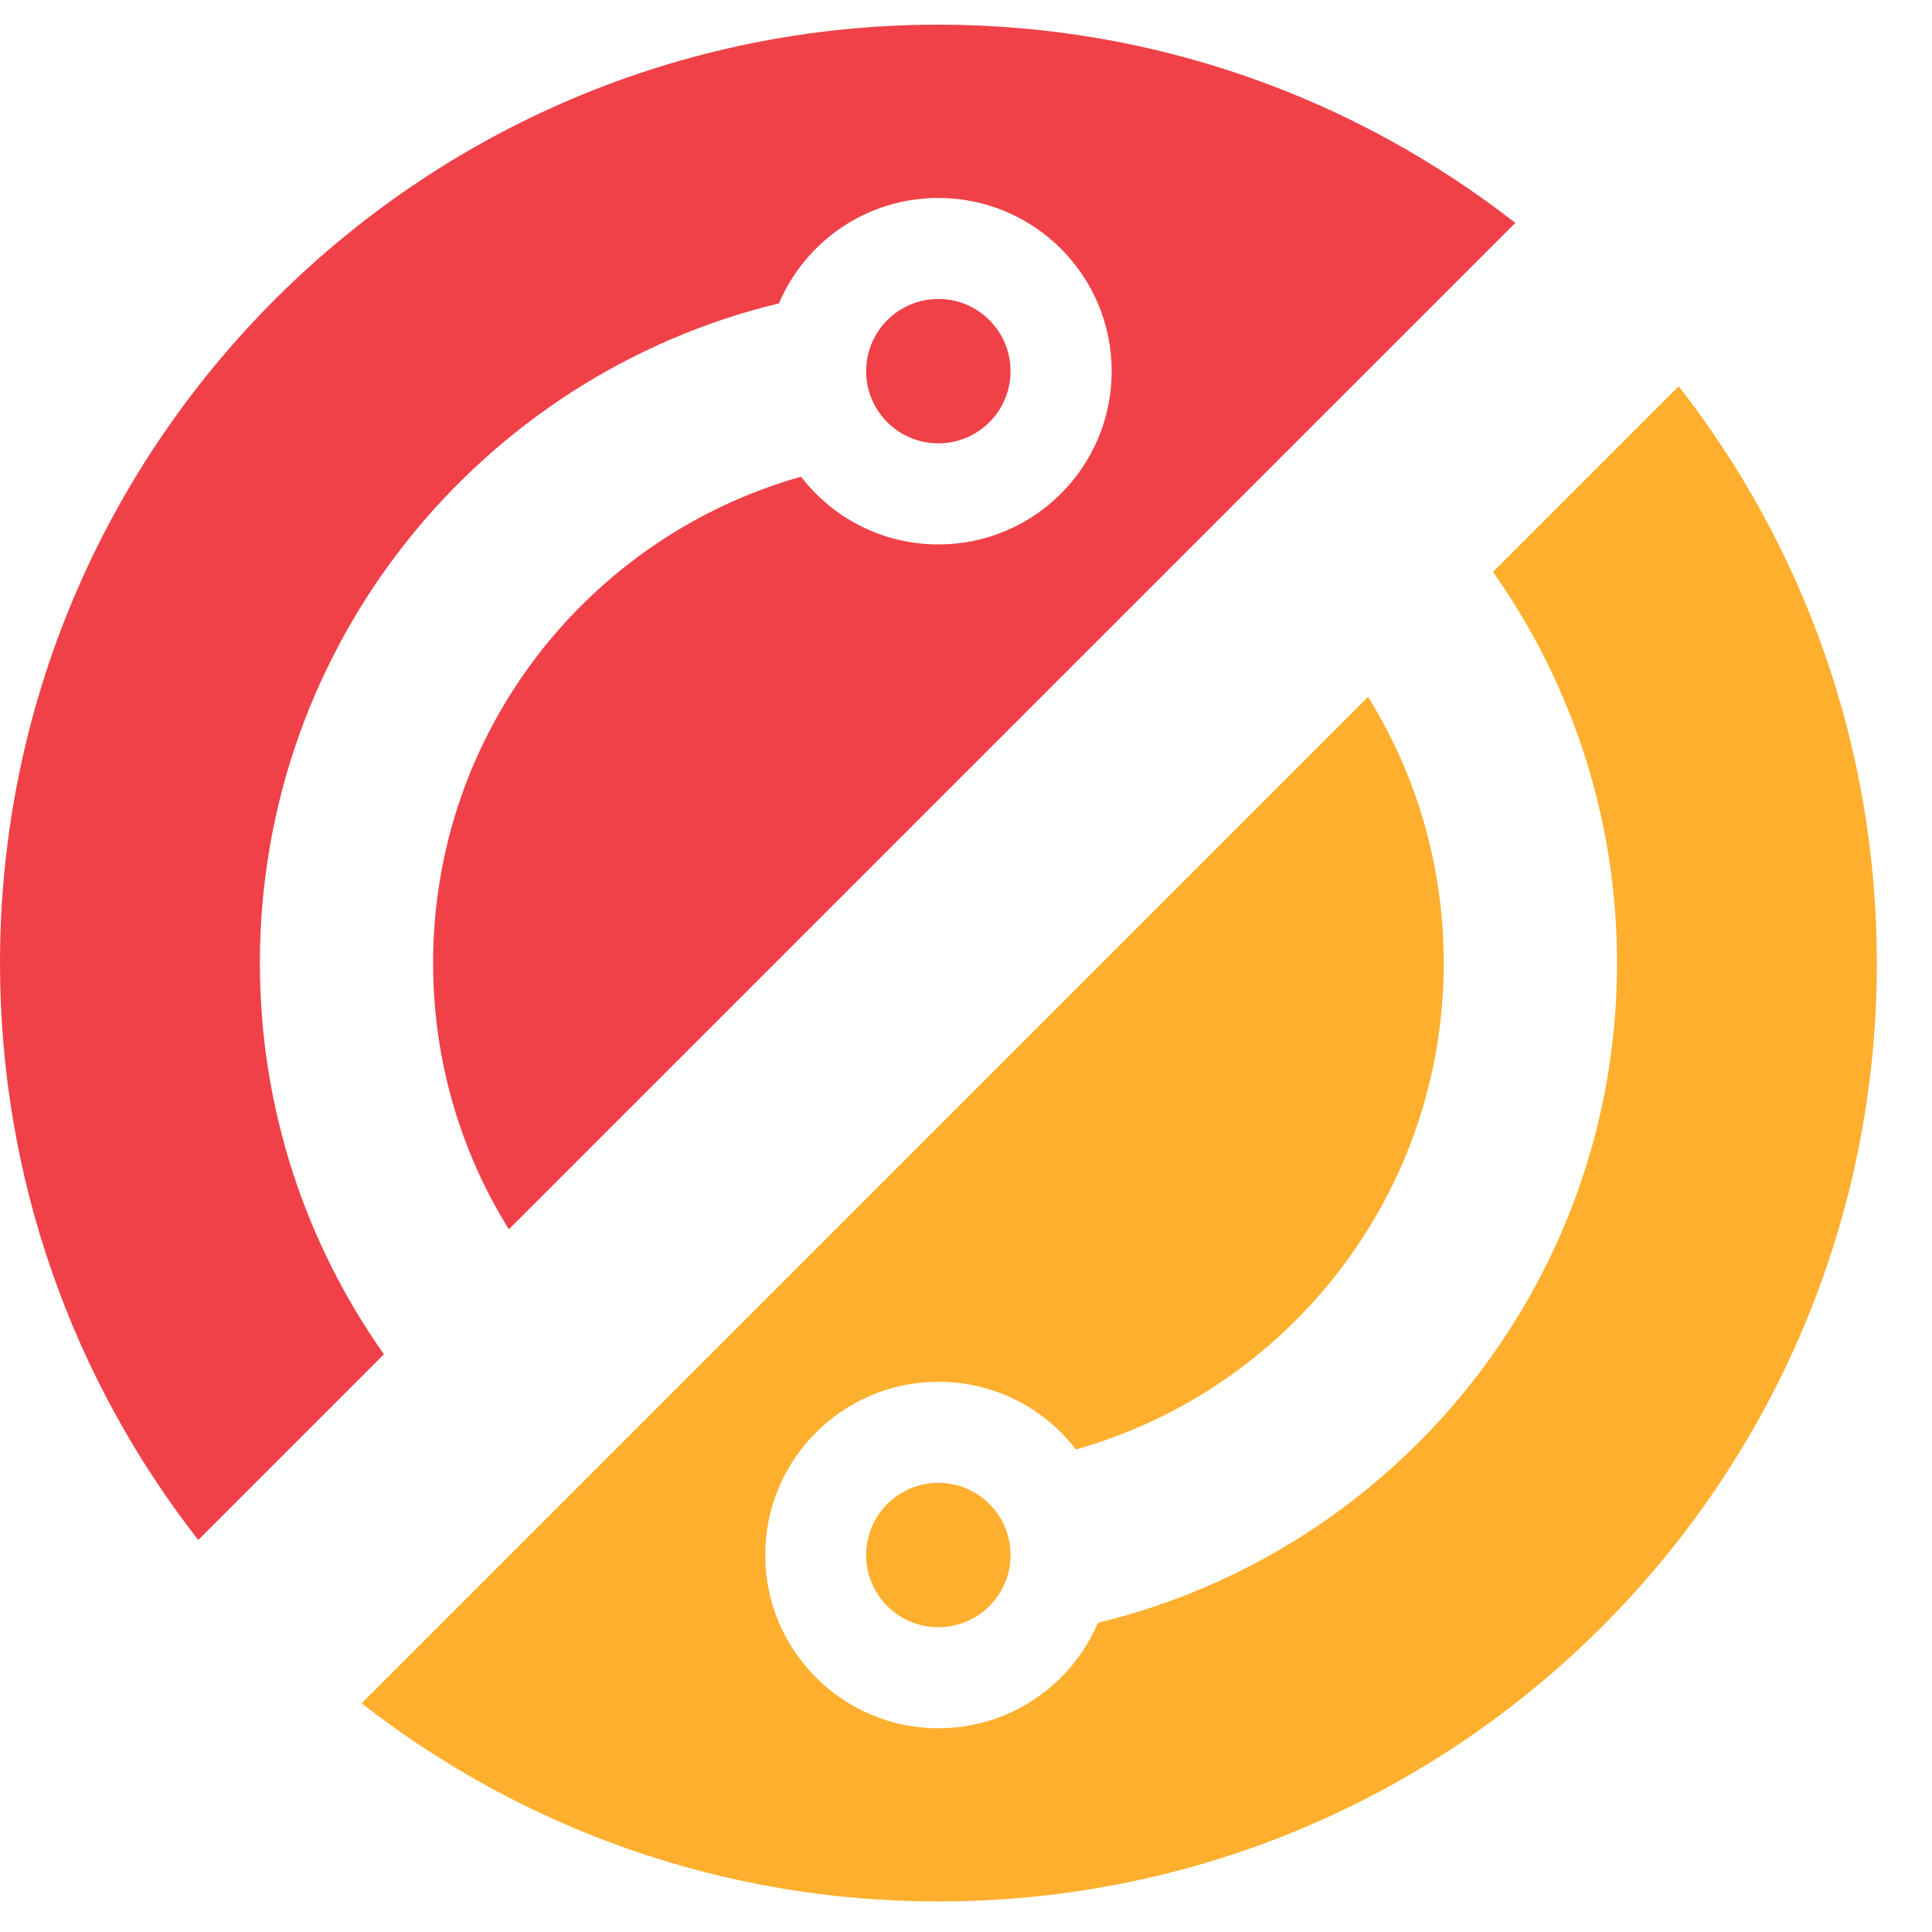
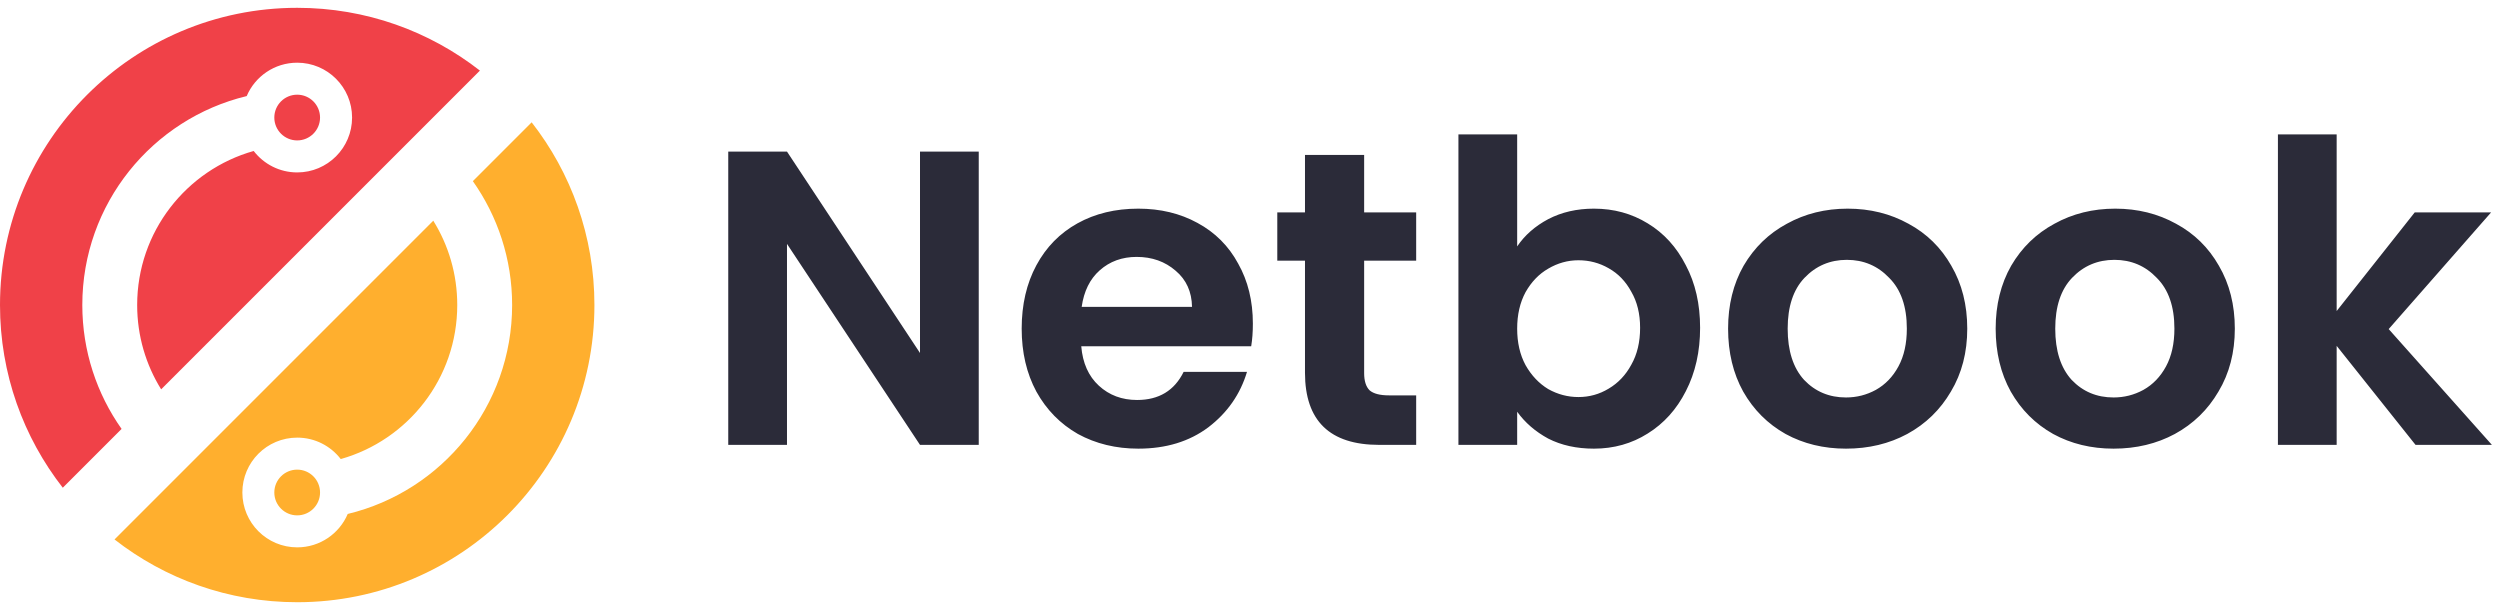
- <svg xmlns="http://www.w3.org/2000/svg" width="35" height="35" viewBox="0 0 35 35" fill="none">
+ <svg xmlns="http://www.w3.org/2000/svg" width="143" height="35" viewBox="0 0 143 35" fill="none">
+   <path d="M55.984 25.447H52.624L45.016 13.951V25.447H41.656V8.671H45.016L52.624 20.191V8.671H55.984V25.447ZM71.664 18.511C71.664 18.991 71.632 19.423 71.568 19.807H61.848C61.928 20.767 62.264 21.519 62.856 22.063C63.448 22.607 64.176 22.879 65.04 22.879C66.288 22.879 67.176 22.343 67.704 21.271H71.328C70.944 22.551 70.208 23.607 69.12 24.439C68.032 25.255 66.696 25.663 65.112 25.663C63.832 25.663 62.68 25.383 61.656 24.823C60.648 24.247 59.856 23.439 59.28 22.399C58.72 21.359 58.44 20.159 58.44 18.799C58.44 17.423 58.72 16.215 59.28 15.175C59.84 14.135 60.624 13.335 61.632 12.775C62.64 12.215 63.8 11.935 65.112 11.935C66.376 11.935 67.504 12.207 68.496 12.751C69.504 13.295 70.28 14.071 70.824 15.079C71.384 16.071 71.664 17.215 71.664 18.511ZM68.184 17.551C68.168 16.687 67.856 15.999 67.248 15.487C66.64 14.959 65.896 14.695 65.016 14.695C64.184 14.695 63.48 14.951 62.904 15.463C62.344 15.959 62 16.655 61.872 17.551H68.184ZM78.029 14.911V21.343C78.029 21.791 78.133 22.119 78.341 22.327C78.565 22.519 78.933 22.615 79.445 22.615H81.005V25.447H78.893C76.061 25.447 74.645 24.071 74.645 21.319V14.911H73.061V12.151H74.645V8.863H78.029V12.151H81.005V14.911H78.029ZM86.782 14.095C87.214 13.455 87.806 12.935 88.558 12.535C89.326 12.135 90.198 11.935 91.174 11.935C92.31 11.935 93.334 12.215 94.246 12.775C95.174 13.335 95.902 14.135 96.43 15.175C96.974 16.199 97.246 17.391 97.246 18.751C97.246 20.111 96.974 21.319 96.43 22.375C95.902 23.415 95.174 24.223 94.246 24.799C93.334 25.375 92.31 25.663 91.174 25.663C90.182 25.663 89.31 25.471 88.558 25.087C87.822 24.687 87.23 24.175 86.782 23.551V25.447H83.422V7.687H86.782V14.095ZM93.814 18.751C93.814 17.951 93.646 17.263 93.31 16.687C92.99 16.095 92.558 15.647 92.014 15.343C91.486 15.039 90.91 14.887 90.286 14.887C89.678 14.887 89.102 15.047 88.558 15.367C88.03 15.671 87.598 16.119 87.262 16.711C86.942 17.303 86.782 17.999 86.782 18.799C86.782 19.599 86.942 20.295 87.262 20.887C87.598 21.479 88.03 21.935 88.558 22.255C89.102 22.559 89.678 22.711 90.286 22.711C90.91 22.711 91.486 22.551 92.014 22.231C92.558 21.911 92.99 21.455 93.31 20.863C93.646 20.271 93.814 19.567 93.814 18.751ZM105.591 25.663C104.311 25.663 103.159 25.383 102.135 24.823C101.111 24.247 100.303 23.439 99.711 22.399C99.135 21.359 98.847 20.159 98.847 18.799C98.847 17.439 99.143 16.239 99.735 15.199C100.343 14.159 101.167 13.359 102.207 12.799C103.247 12.223 104.407 11.935 105.687 11.935C106.967 11.935 108.127 12.223 109.167 12.799C110.207 13.359 111.023 14.159 111.615 15.199C112.223 16.239 112.527 17.439 112.527 18.799C112.527 20.159 112.215 21.359 111.591 22.399C110.983 23.439 110.151 24.247 109.095 24.823C108.055 25.383 106.887 25.663 105.591 25.663ZM105.591 22.735C106.199 22.735 106.767 22.591 107.295 22.303C107.839 21.999 108.271 21.551 108.591 20.959C108.911 20.367 109.071 19.647 109.071 18.799C109.071 17.535 108.735 16.567 108.063 15.895C107.407 15.207 106.599 14.863 105.639 14.863C104.679 14.863 103.871 15.207 103.215 15.895C102.575 16.567 102.255 17.535 102.255 18.799C102.255 20.063 102.567 21.039 103.191 21.727C103.831 22.399 104.631 22.735 105.591 22.735ZM120.896 25.663C119.616 25.663 118.464 25.383 117.44 24.823C116.416 24.247 115.608 23.439 115.016 22.399C114.44 21.359 114.152 20.159 114.152 18.799C114.152 17.439 114.448 16.239 115.04 15.199C115.648 14.159 116.472 13.359 117.512 12.799C118.552 12.223 119.712 11.935 120.992 11.935C122.272 11.935 123.432 12.223 124.472 12.799C125.512 13.359 126.328 14.159 126.92 15.199C127.528 16.239 127.832 17.439 127.832 18.799C127.832 20.159 127.52 21.359 126.896 22.399C126.288 23.439 125.456 24.247 124.4 24.823C123.36 25.383 122.192 25.663 120.896 25.663ZM120.896 22.735C121.504 22.735 122.072 22.591 122.6 22.303C123.144 21.999 123.576 21.551 123.896 20.959C124.216 20.367 124.376 19.647 124.376 18.799C124.376 17.535 124.04 16.567 123.368 15.895C122.712 15.207 121.904 14.863 120.944 14.863C119.984 14.863 119.176 15.207 118.52 15.895C117.88 16.567 117.56 17.535 117.56 18.799C117.56 20.063 117.872 21.039 118.496 21.727C119.136 22.399 119.936 22.735 120.896 22.735ZM138.169 25.447L133.657 19.783V25.447H130.297V7.687H133.657V17.791L138.121 12.151H142.489L136.633 18.823L142.537 25.447H138.169Z" fill="#2B2B39" />
  <path d="M34.001 17.447C34.001 26.836 26.39 34.447 17.001 34.447C13.061 34.447 9.434 33.106 6.551 30.857L24.783 12.624C25.654 14.025 26.155 15.676 26.155 17.447C26.155 21.64 23.336 25.174 19.491 26.258C18.917 25.512 18.015 25.032 17.001 25.032C15.268 25.032 13.863 26.437 13.863 28.17C13.863 29.904 15.268 31.309 17.001 31.309C18.299 31.309 19.413 30.521 19.89 29.398C25.285 28.098 29.294 23.241 29.294 17.447C29.294 14.809 28.461 12.363 27.047 10.361L30.411 6.997C32.661 9.879 34.001 13.507 34.001 17.447Z" fill="#FFAF2E" />
  <path d="M6.955 24.534L3.591 27.898C1.341 25.015 0 21.388 0 17.447C0 8.058 7.611 0.447 17 0.447C20.94 0.447 24.568 1.788 27.451 4.038L9.218 22.27C8.348 20.87 7.846 19.218 7.846 17.447C7.846 13.255 10.665 9.72 14.511 8.636C15.085 9.382 15.986 9.863 17 9.863C18.733 9.863 20.139 8.458 20.139 6.724C20.139 4.991 18.733 3.586 17 3.586C15.702 3.586 14.589 4.373 14.111 5.496C8.716 6.796 4.708 11.653 4.708 17.447C4.708 20.085 5.54 22.531 6.955 24.534Z" fill="#F04148" />
  <circle cx="16.999" cy="6.724" r="1.308" fill="#F04148" />
  <circle cx="16.999" cy="28.171" r="1.308" fill="#FFAF2E" />
</svg>
